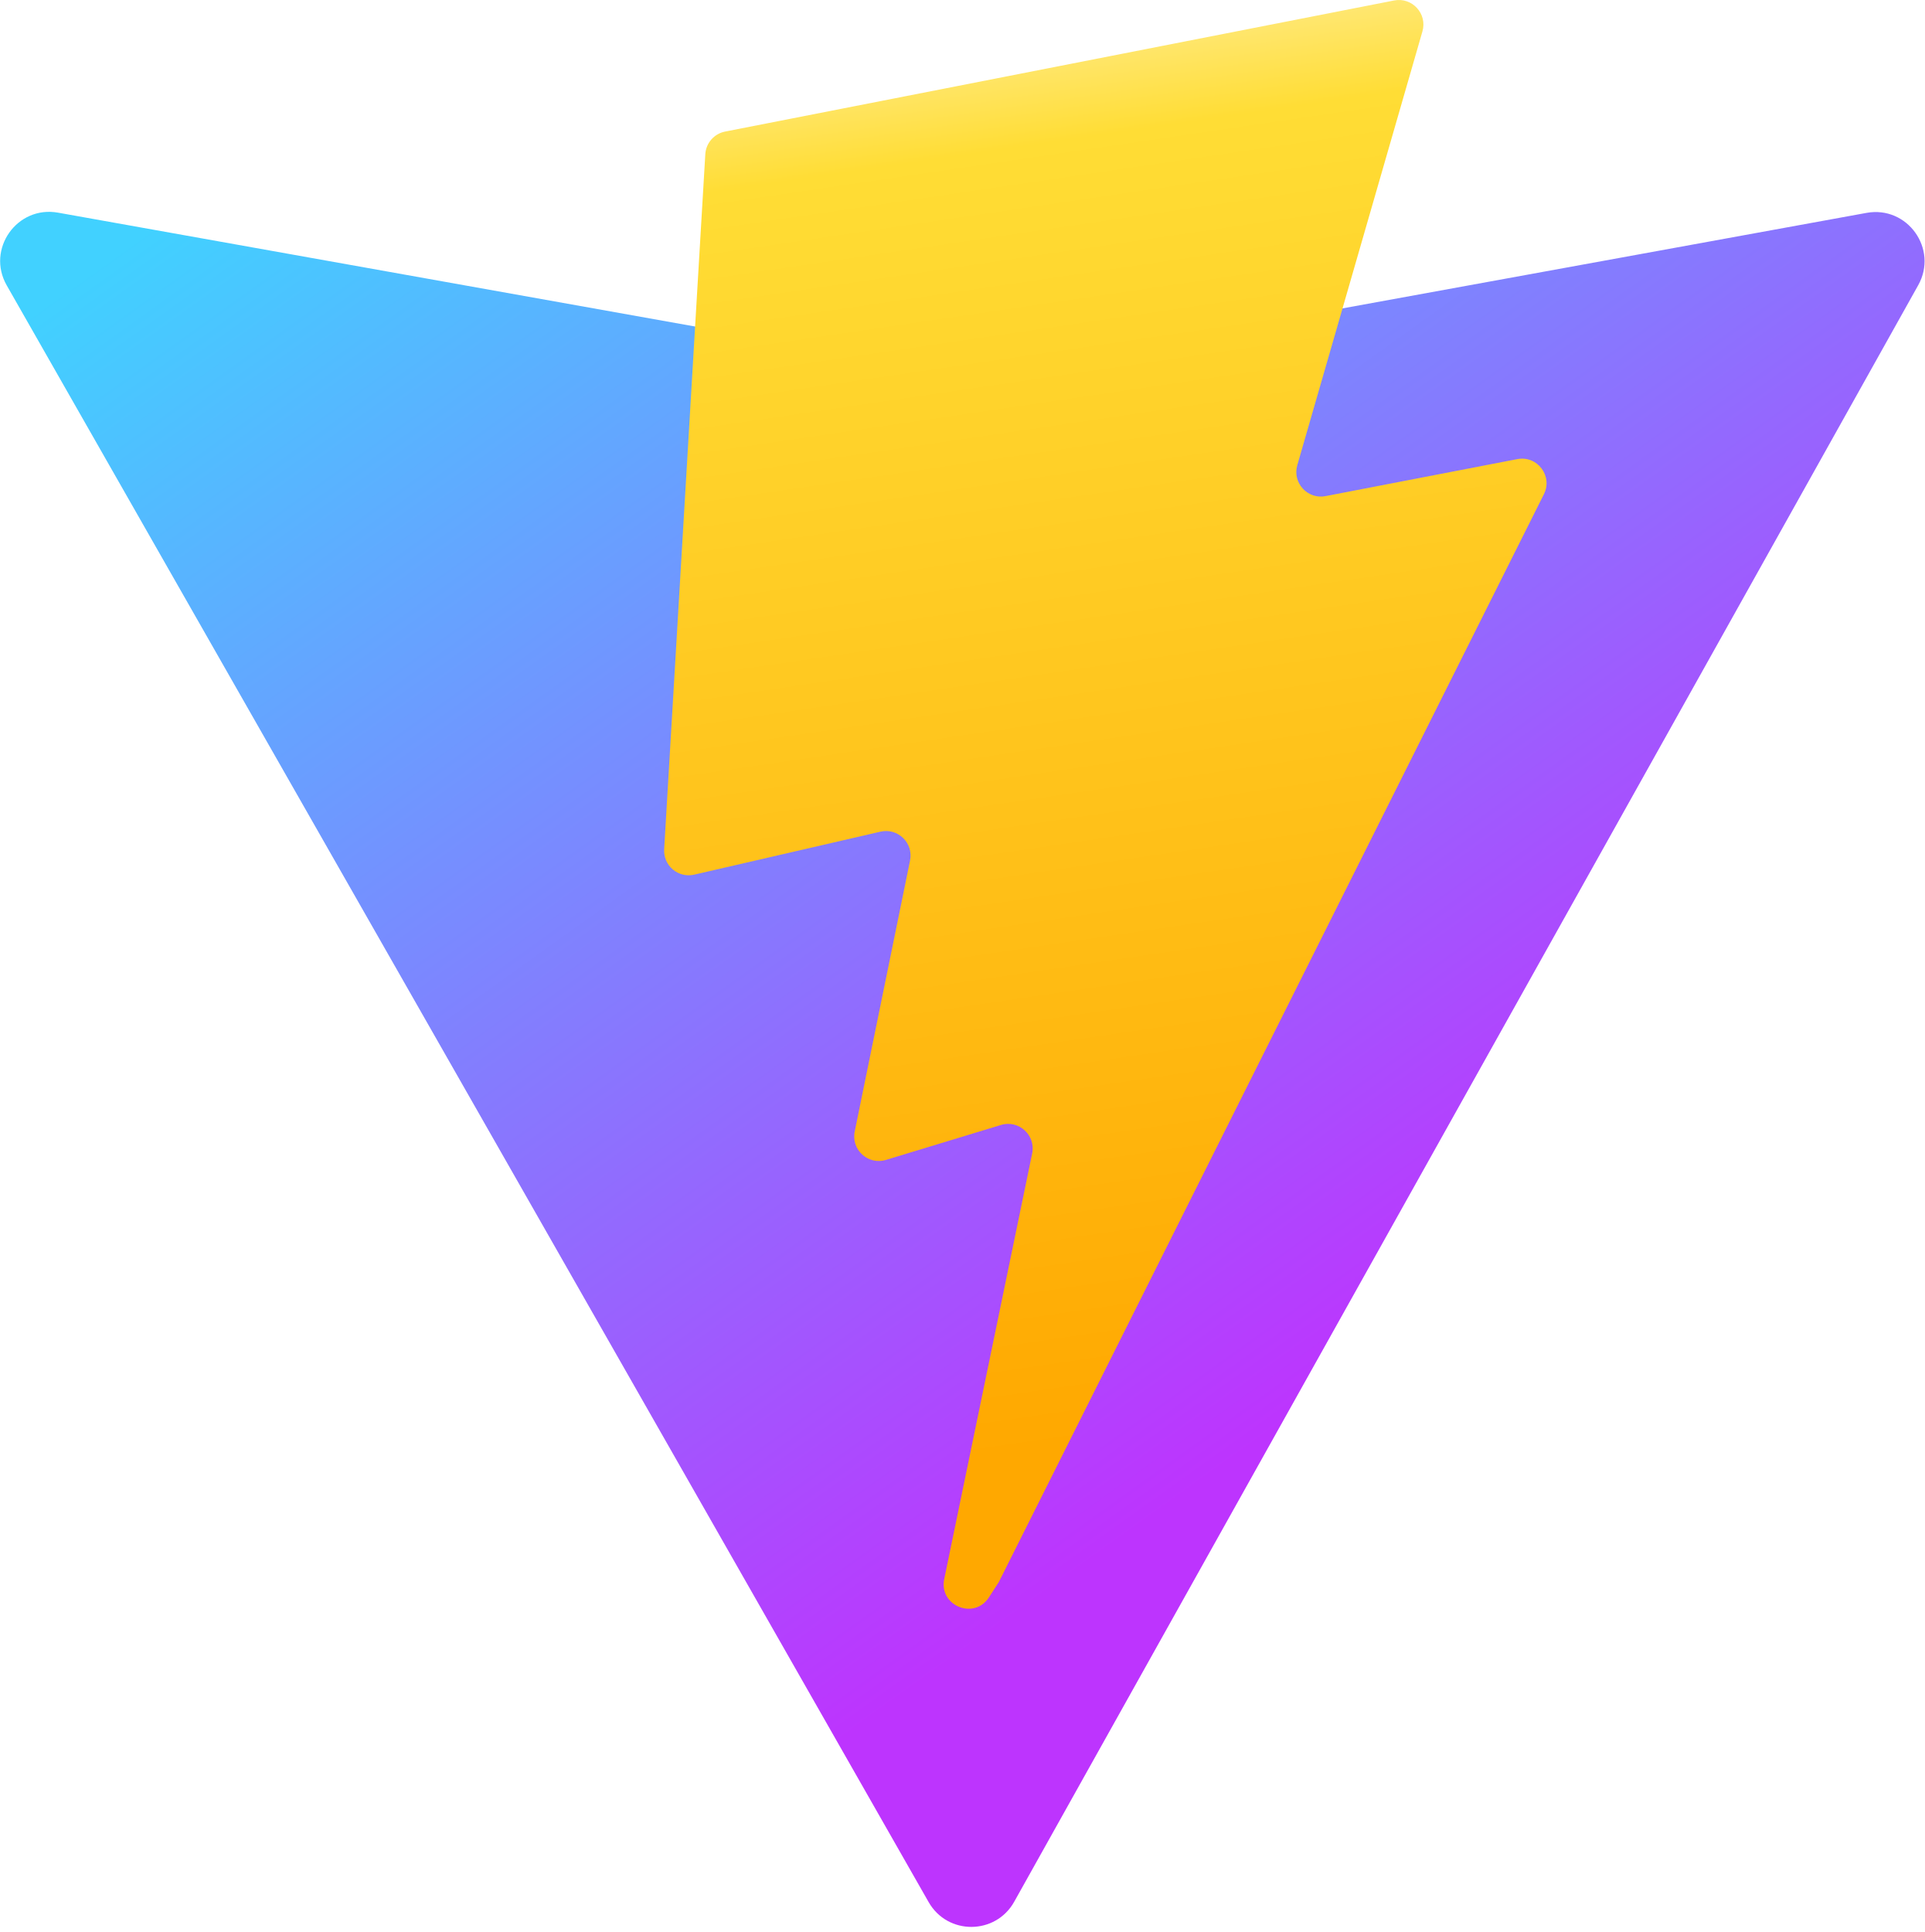
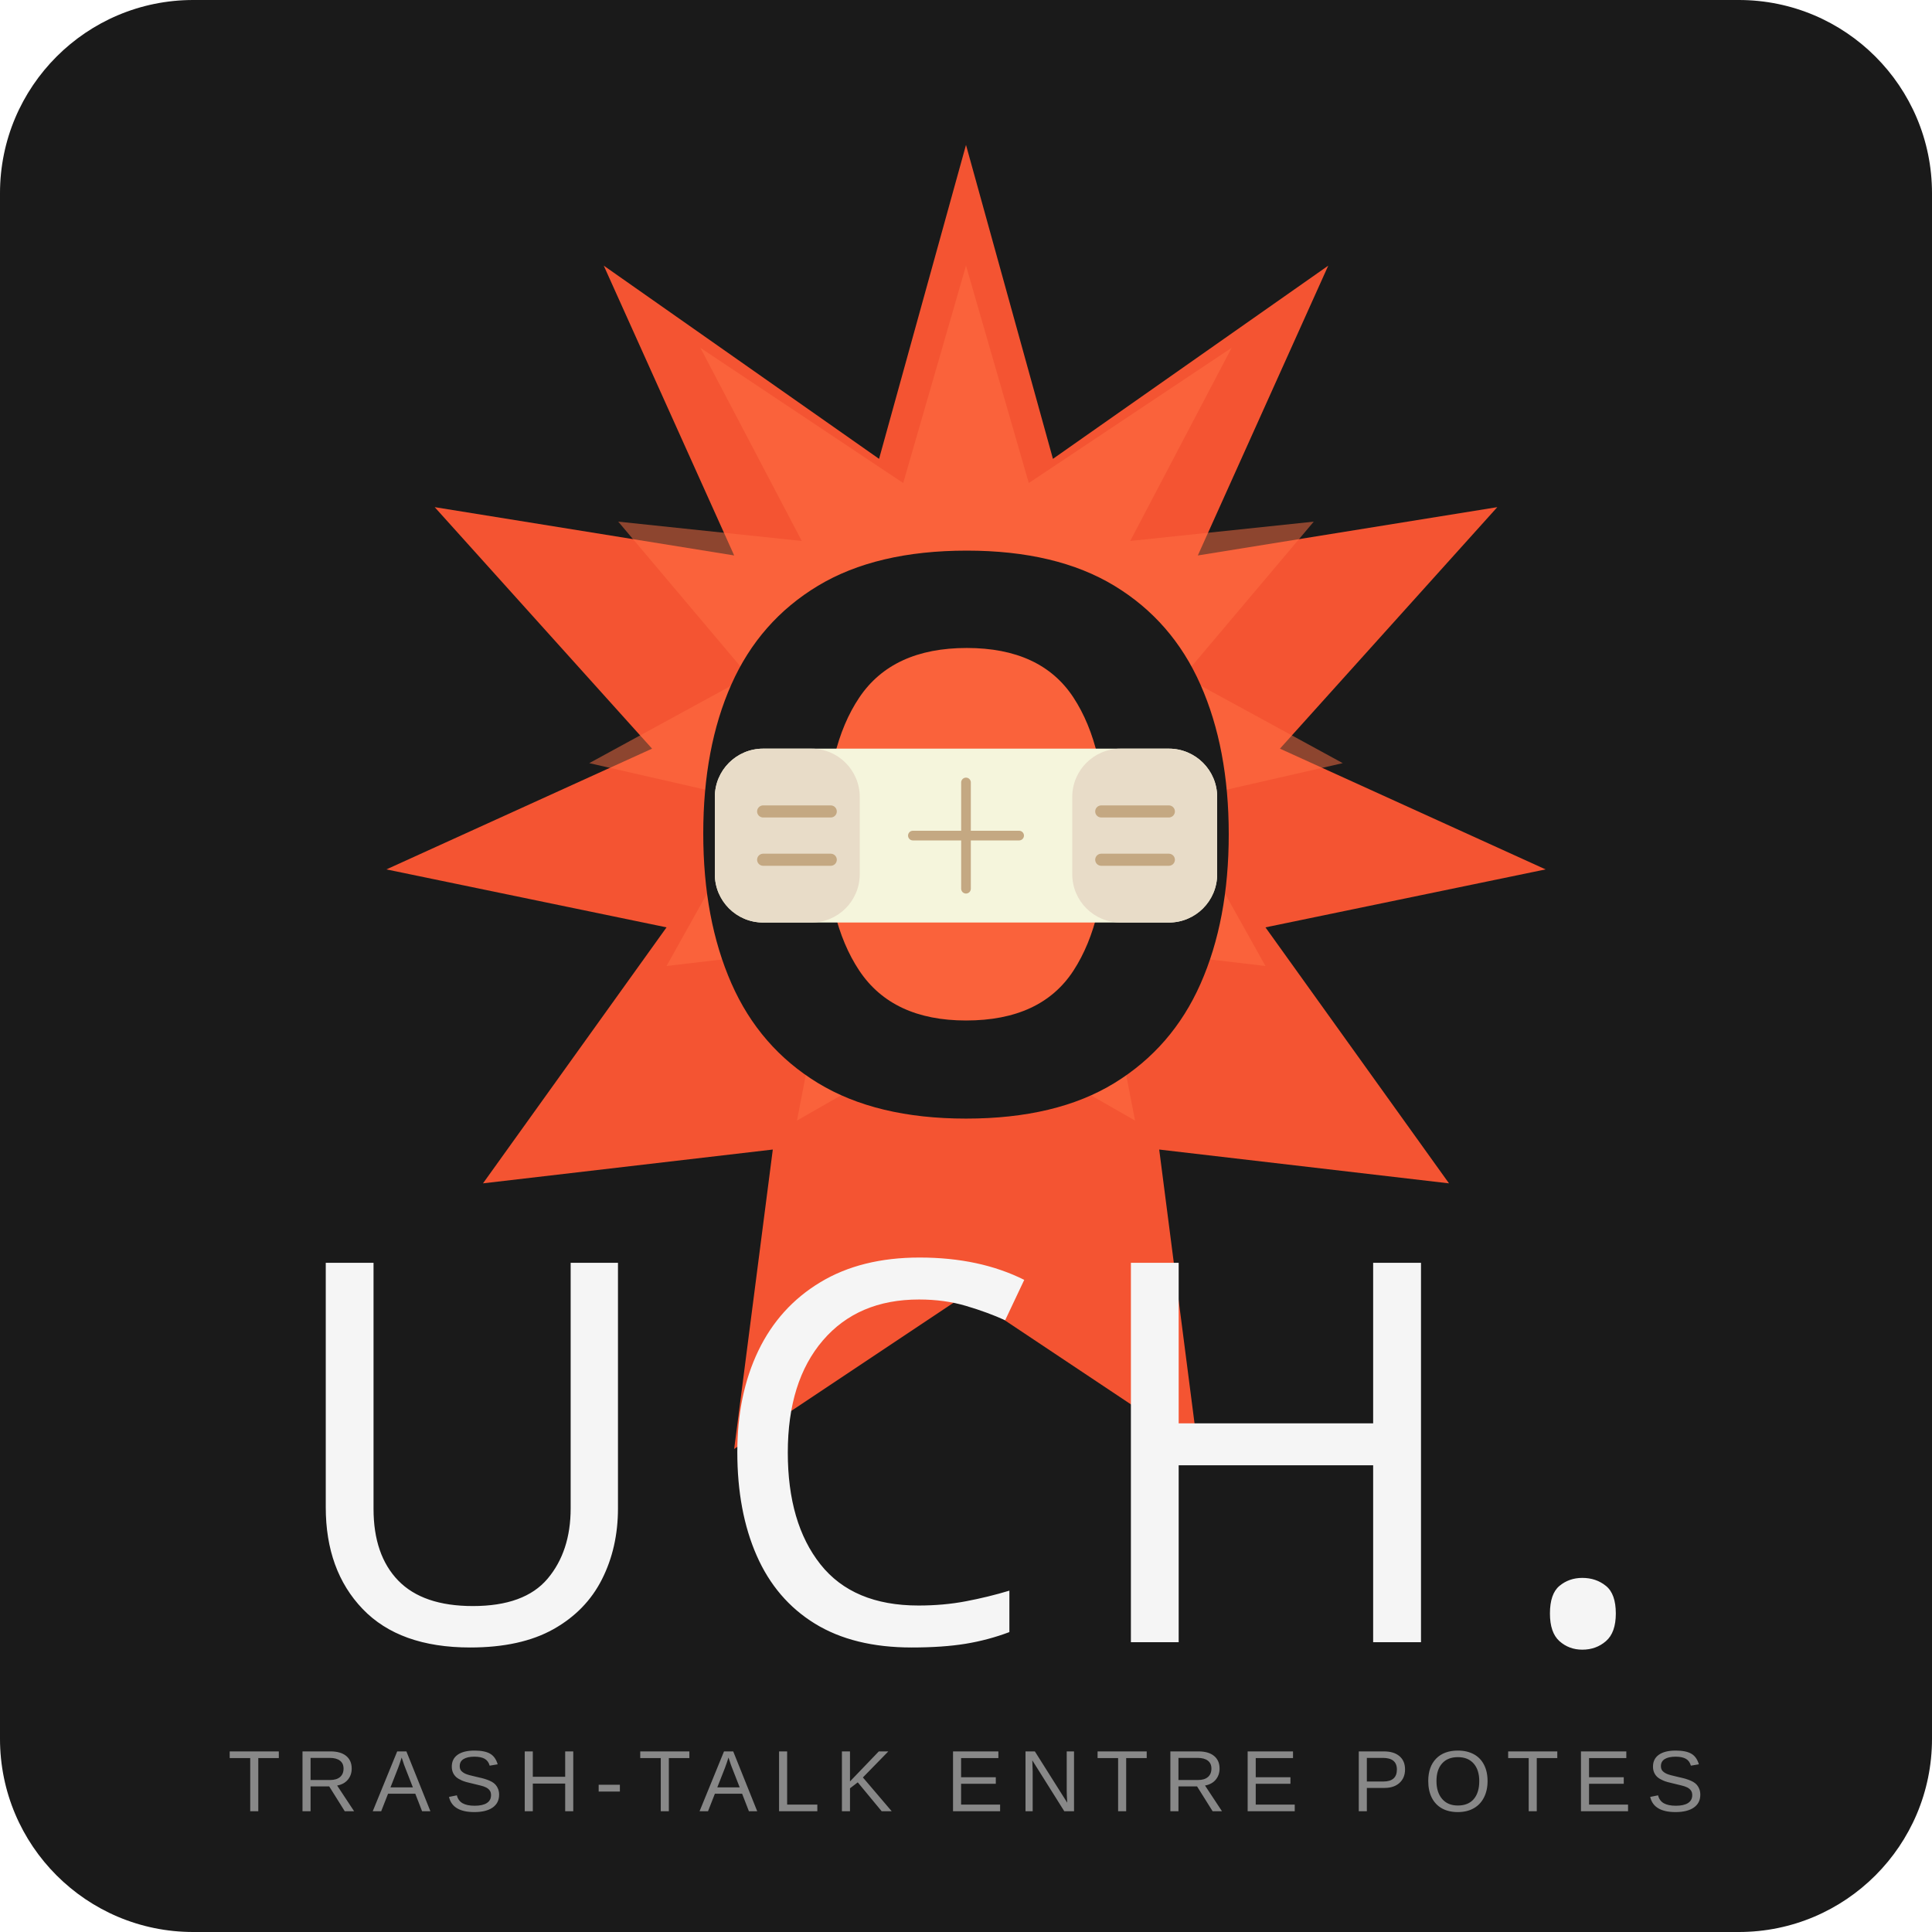
- <svg xmlns="http://www.w3.org/2000/svg" aria-hidden="true" role="img" class="iconify iconify--logos" width="31.88" height="32" preserveAspectRatio="xMidYMid meet" viewBox="0 0 256 257">
-   <defs>
-     <linearGradient id="IconifyId1813088fe1fbc01fb466" x1="-.828%" x2="57.636%" y1="7.652%" y2="78.411%">
-       <stop offset="0%" stop-color="#41D1FF" />
-       <stop offset="100%" stop-color="#BD34FE" />
-     </linearGradient>
-     <linearGradient id="IconifyId1813088fe1fbc01fb467" x1="43.376%" x2="50.316%" y1="2.242%" y2="89.03%">
-       <stop offset="0%" stop-color="#FFEA83" />
-       <stop offset="8.333%" stop-color="#FFDD35" />
-       <stop offset="100%" stop-color="#FFA800" />
-     </linearGradient>
-   </defs>
-   <path fill="url(#IconifyId1813088fe1fbc01fb466)" d="M255.153 37.938L134.897 252.976c-2.483 4.44-8.862 4.466-11.382.048L.875 37.958c-2.746-4.814 1.371-10.646 6.827-9.67l120.385 21.517a6.537 6.537 0 0 0 2.322-.004l117.867-21.483c5.438-.991 9.574 4.796 6.877 9.62Z" />
-   <path fill="url(#IconifyId1813088fe1fbc01fb467)" d="M185.432.063L96.44 17.501a3.268 3.268 0 0 0-2.634 3.014l-5.474 92.456a3.268 3.268 0 0 0 3.997 3.378l24.777-5.718c2.318-.535 4.413 1.507 3.936 3.838l-7.361 36.047c-.495 2.426 1.782 4.5 4.151 3.78l15.304-4.649c2.372-.72 4.652 1.36 4.15 3.788l-11.698 56.621c-.732 3.542 3.979 5.473 5.943 2.437l1.313-2.028l72.516-144.72c1.215-2.423-.88-5.186-3.54-4.672l-25.505 4.922c-2.396.462-4.435-1.77-3.759-4.114l16.646-57.705c.677-2.35-1.37-4.583-3.769-4.113Z" />
+ <svg xmlns="http://www.w3.org/2000/svg" width="400" height="400" viewBox="0 0 400 400">
+   <rect width="400" height="400" fill="#1A1A1A" rx="40" />
+   <polygon points="200,30 218,95 275,55 248,115 310,105 265,155 320,180 262,192 300,245 240,238 248,300 200,268 152,300 160,238 100,245 138,192 80,180 135,155 90,105 152,115 125,55 182,95" fill="#FF5733" opacity="0.95" />
+   <polygon points="200,55 213,100 255,72 234,112 272,108 245,140 278,158 243,166 262,200 228,196 235,232 200,212 165,232 172,196 138,200 157,166 122,158 155,140 128,108 166,112 145,72 187,100" fill="#FF7043" opacity="0.5" />
+   <text x="200" y="230" text-anchor="middle" font-size="160" font-family="'Bebas Neue', Arial Black, sans-serif" fill="#1A1A1A" font-weight="900">O</text>
+   <rect x="148" y="155" width="104" height="36" rx="10" fill="#F5F5DC" />
+   <rect x="148" y="155" width="30" height="36" rx="10" fill="#E8DCC8" />
+   <rect x="222" y="155" width="30" height="36" rx="10" fill="#E8DCC8" />
+   <line x1="158" y1="168" x2="172" y2="168" stroke="#C4A882" stroke-width="2.5" stroke-linecap="round" />
+   <line x1="158" y1="178" x2="172" y2="178" stroke="#C4A882" stroke-width="2.5" stroke-linecap="round" />
+   <line x1="228" y1="168" x2="242" y2="168" stroke="#C4A882" stroke-width="2.5" stroke-linecap="round" />
+   <line x1="228" y1="178" x2="242" y2="178" stroke="#C4A882" stroke-width="2.5" stroke-linecap="round" />
+   <line x1="200" y1="162" x2="200" y2="184" stroke="#C4A882" stroke-width="2" stroke-linecap="round" />
+   <line x1="189" y1="173" x2="211" y2="173" stroke="#C4A882" stroke-width="2" stroke-linecap="round" />
+   <text x="200" y="340" text-anchor="middle" font-size="110" font-family="'Bebas Neue', Arial Black, sans-serif" fill="#F5F5F5" letter-spacing="8">UCH.</text>
+   <text x="200" y="375" text-anchor="middle" font-size="18" font-family="'Barlow', Arial, sans-serif" fill="#888888" letter-spacing="3">TRASH-TALK ENTRE POTES</text>
</svg>
